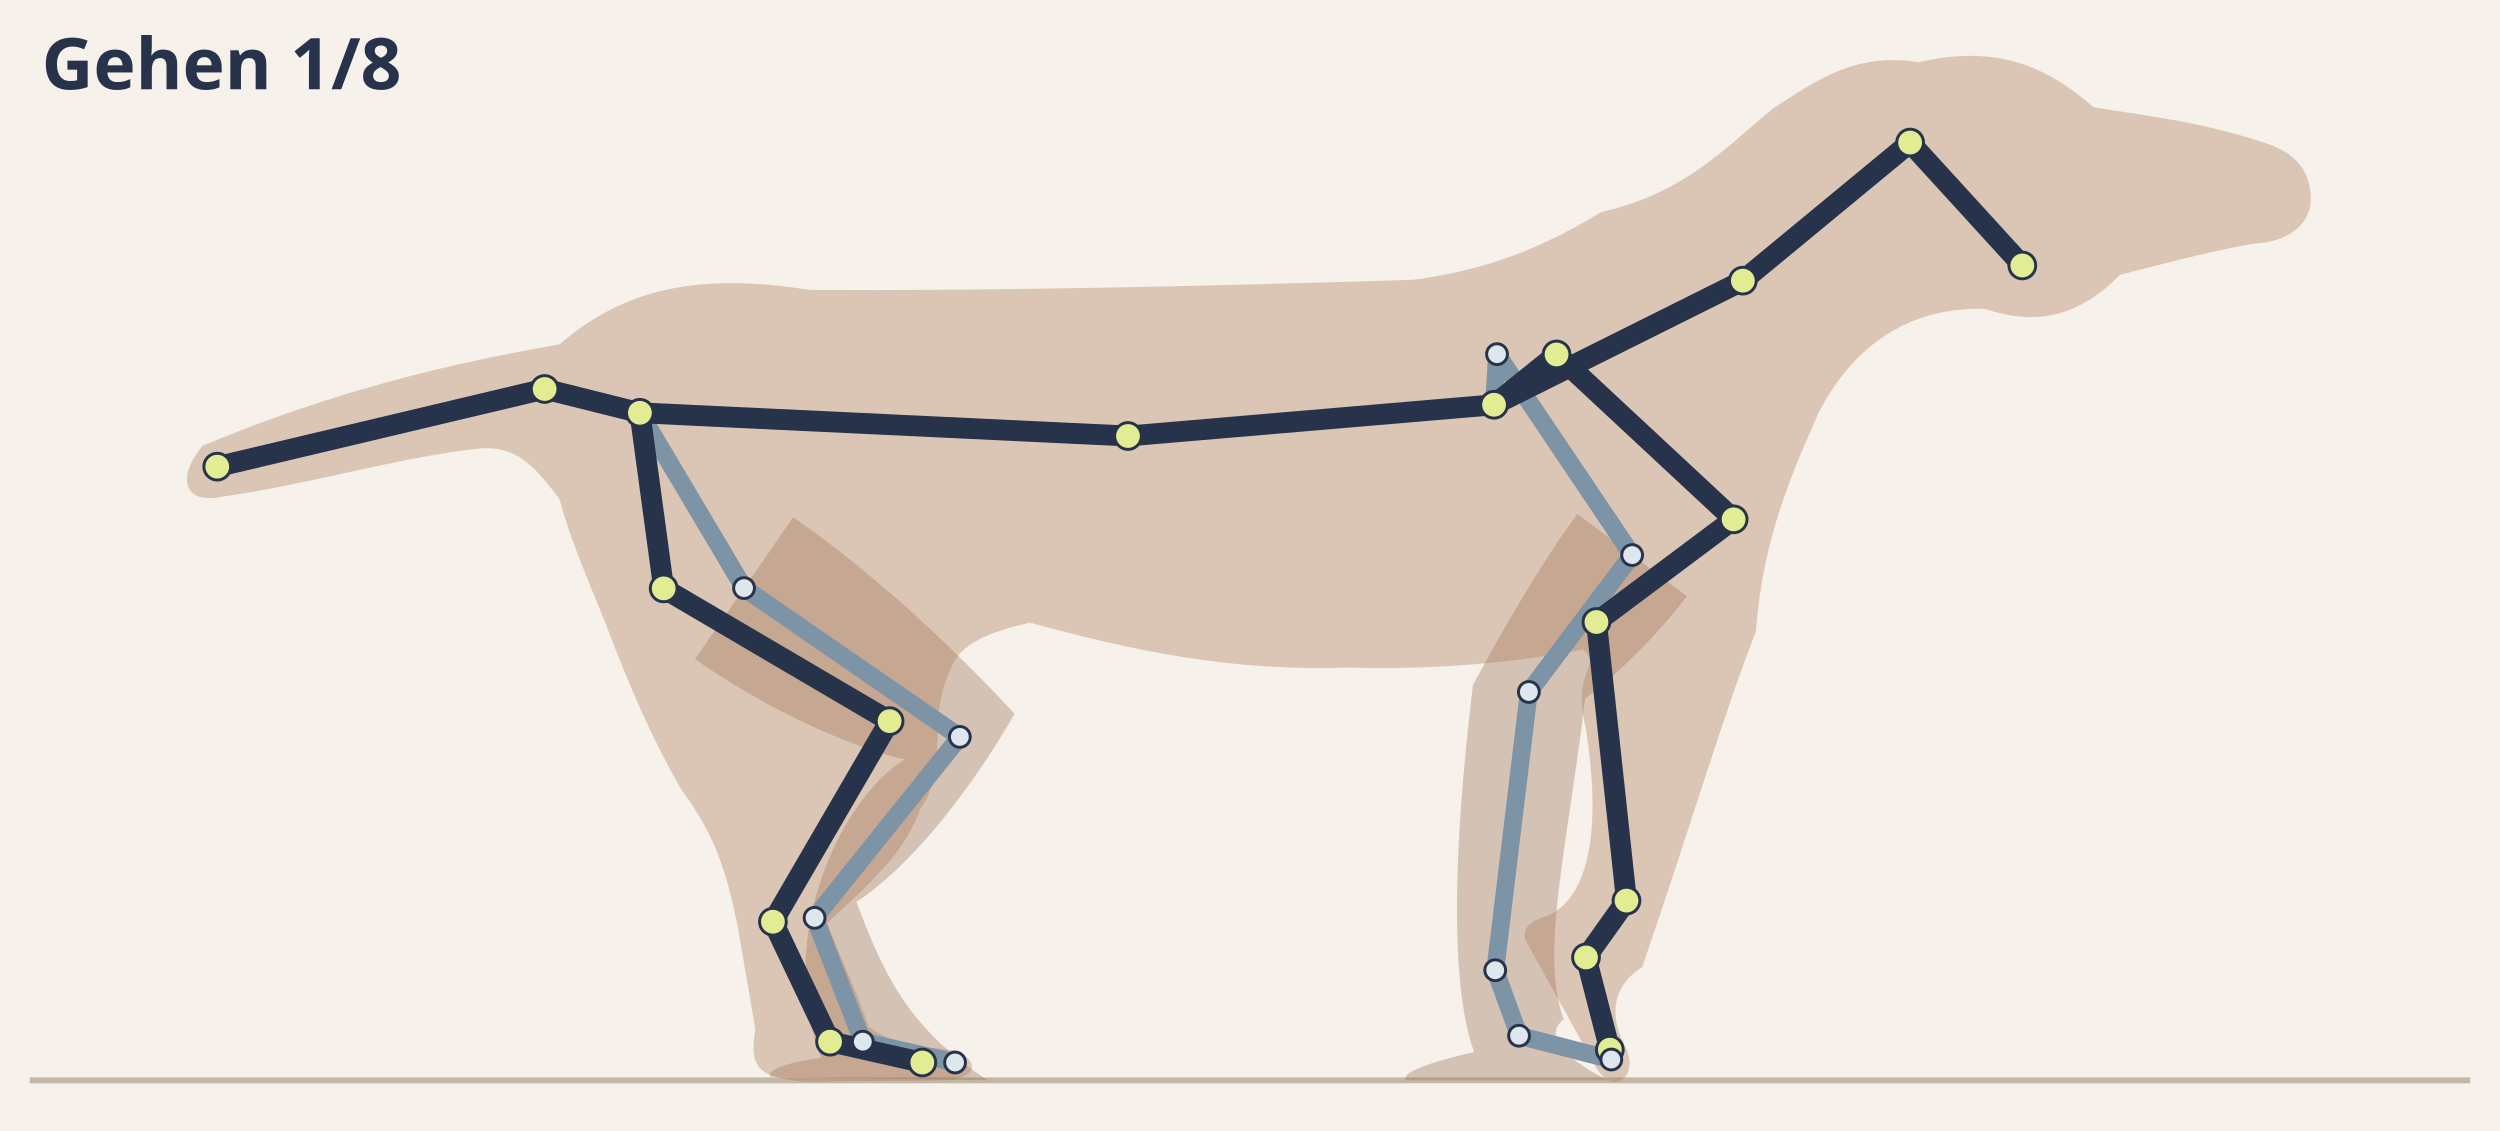
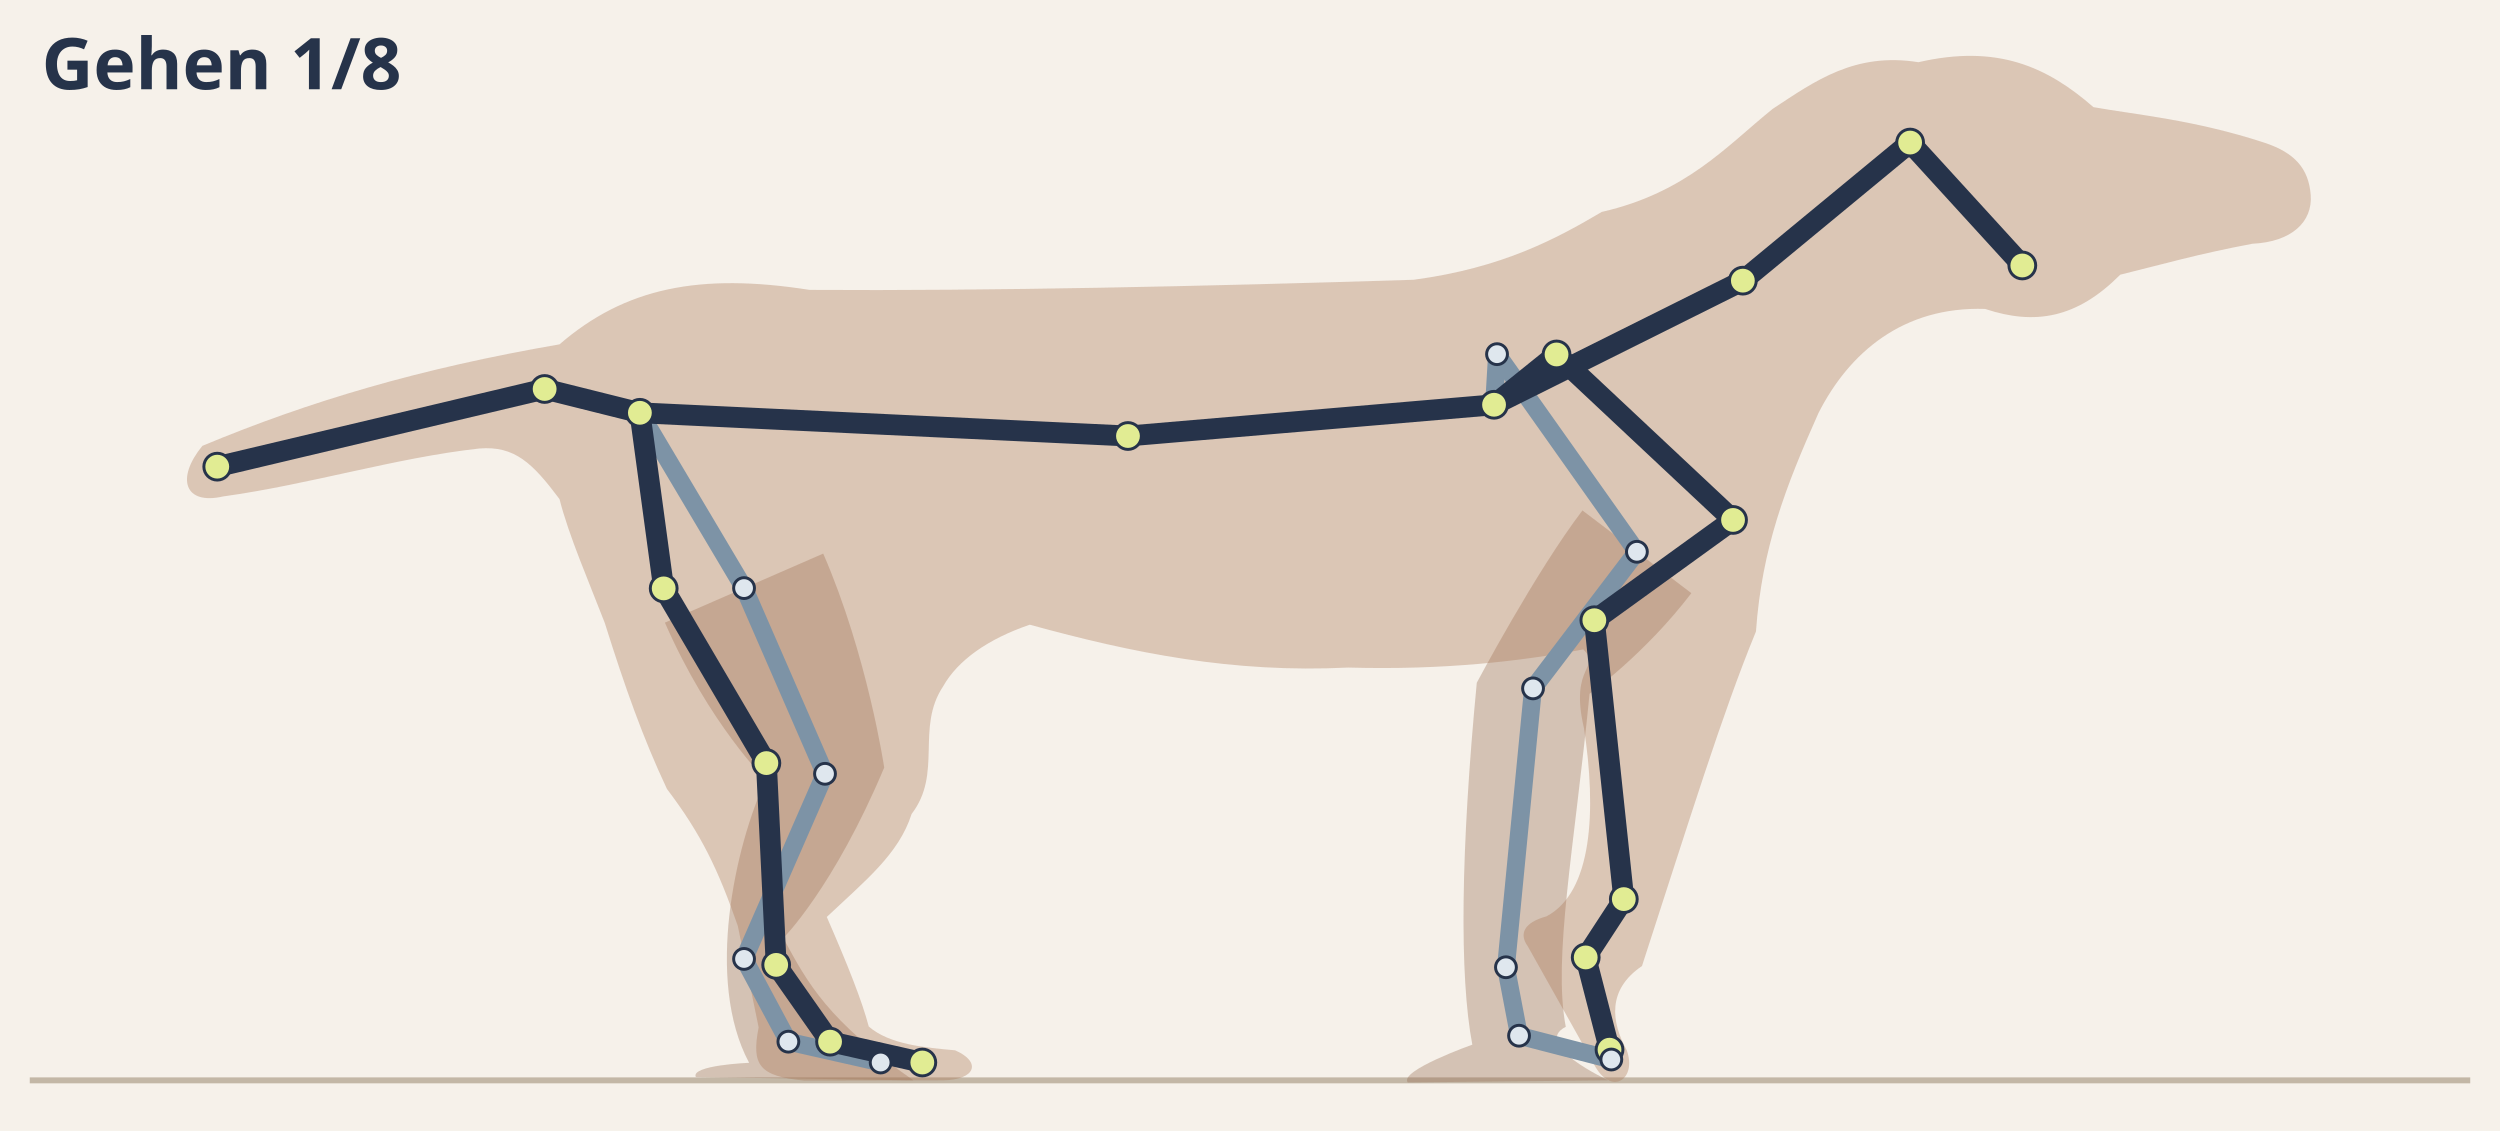
<svg xmlns="http://www.w3.org/2000/svg" viewBox="60 120 840 380">
  <rect x="60" y="120" width="840" height="380" fill="#f6f1ea" />
  <line x1="70" x2="890" y1="483" y2="483" stroke="#c3b7a6" stroke-width="2" />
-   <path d="M326.5 293.8C366.3 321.2 400.9 359.9 400.9 359.9C372.1 409.3 347.7 423 347.7 423C356.6 445.9 363.9 464.6 391.9 483L318.8 481.8C317 477.8 335.9 475.4 335.9 475.4C319.7 433.9 344 386.8 364 375.2C364 375.2 333.4 369 293.5 341.5Z" fill="#956b50" opacity="0.35" />
-   <path d="M626.8 320.3C611.2 341 592.6 354.8 592.6 354.8C586.4 406.2 577.4 440.5 585.4 462.5C574.4 471 600.4 483 600.4 483L532.4 483C529.4 479 555.3 473.5 555.3 473.5C547.3 451.5 548.1 406.3 554.9 350.2C554.9 350.2 574.4 313.4 590 292.7Z" fill="#956b50" opacity="0.35" />
-   <path d="M128 269.8C164 254.8 201 243.8 248 235.7C270 216.7 295 211.6 332 217.4C392 217.8 465 216.2 535 214C565 210 583.1 200.1 598.2 191.2C626.7 184.7 640.1 169.1 655.6 156.6C670 147.1 683.3 137.5 704.6 140.9C731.1 134.8 747.8 142.4 763.4 156C777.3 158.5 797.3 160.2 821 168C830.9 171.3 835.7 176.5 836.4 185.5C837.1 194.6 829.9 201.3 816.8 201.9C798.7 205.3 786.6 208.8 772.4 212.3C757.9 226.9 743.8 229.4 727 223.8C699.4 222.9 681.3 238.5 671 258.8C659.9 283.6 652 304.2 650 332.2C639 360.1 628.8 395.4 611.8 444.9C600.1 452.5 601.4 463.3 606.7 472.9C610.1 482.4 601.9 488.1 596.3 478.7L573.5 437.6C570.8 433.5 572.4 429.6 580.2 427.7C596 420.1 597.3 393.1 592.9 365.2C587.9 343.9 598.5 344.8 592 338.2C571 342.2 545 345.2 513 344.3C474.1 345.7 441.1 338.8 406 329.2C392 332.5 382.6 336.2 379.4 344.8C371 362.6 379.3 377.6 369 392.2C364 406.6 352 417.1 338 430.1C343.8 445.3 349.2 456.4 351.8 464.8C358.9 471 370.9 472 380.9 472.9C389.9 476.8 387.9 482.8 376.9 483L330.6 483.4C314.7 482.3 311.6 478.5 313.8 465.8L307.9 431.4C303.9 411.8 299.9 400 288.7 385C278.9 367.6 271.6 351 263.6 329.8C258 315.9 251 299.7 248 287.7C239 275.7 233 269.7 221 270.7C193 273.8 164 282.8 135 286.8C122 289.8 119 280.8 128 269.8Z" fill="#a87554" opacity="0.35" />
+   <path d="M336.6 306C351.5 340.3 357.1 377.9 357.1 377.9C340.1 418.3 323.2 435.2 323.2 435.2C331.4 450.4 338.1 462.9 366.9 483L293.8 481.9C291.9 477.9 311.7 477.1 311.7 477.1C296.8 449.3 307.1 403.9 317.3 382C317.3 382 298.4 363.5 283.4 329.2Z" fill="#956b50" opacity="0.35" />
+   <path d="M628.3 319.3C612.6 339.9 594.1 353.1 594.1 353.1C589 404.7 581.7 442 586.1 465C574.4 471 600.4 483 600.4 483L533 483.7C529.9 479.8 554.7 471 554.7 471C550.3 448 550.8 405.7 556.2 349.4C556.2 349.4 576 312.1 591.7 291.5Z" fill="#956b50" opacity="0.35" />
+   <path d="M128 269.8C164 254.8 201 243.8 248 235.7C270 216.7 295 211.6 332 217.4C392 217.8 465 216.2 535 214C565 210 583.1 200.1 598.2 191.2C626.7 184.7 640.1 169.1 655.6 156.6C670 147.1 683.3 137.5 704.6 140.9C731.1 134.8 747.8 142.4 763.4 156C777.3 158.5 797.3 160.2 821 168C830.9 171.3 835.7 176.5 836.4 185.5C837.1 194.6 829.9 201.3 816.8 201.9C798.7 205.3 786.6 208.8 772.4 212.3C757.9 226.9 743.8 229.4 727 223.8C699.4 222.9 681.3 238.5 671 258.8C659.9 283.6 652 304.2 650 332.2C638.6 359.9 627.9 394.8 611.7 444.6C600 452.5 601.3 463.3 606.6 472.9C610 482.4 601.9 488.1 596.2 478.7L573.3 437.9C570.4 433.9 571.9 430 579.6 427.9C595 419.8 596.5 392.5 592.2 364.6C587.2 343.3 598.3 344.6 592 338.2C571 342.2 545 345.2 513 344.3C474.1 346.2 441 339.5 406 329.9C391.9 334.7 381.8 341.9 376.9 350.6C367.6 364.6 376.8 379.8 366.3 393.5C362 407 350.7 415.9 337.8 428.1C345 444.6 349.7 456.5 351.9 464.9C358.9 471 370.9 472 380.9 472.9C389.9 476.8 387.9 482.8 376.9 483L330.3 483.1C315.1 481.6 312.4 478 314.9 465.2L307.9 431.1C301.3 412.2 295.7 400.4 284.1 385.1C276 367.9 270 350.9 263.2 329.3C258 315.8 251 299.7 248 287.7C239 275.7 233 269.7 221 270.7C193 273.8 164 282.8 135 286.8C122 289.8 119 280.8 128 269.8Z" fill="#a87554" opacity="0.35" />
  <line x1="275" y1="258.7" x2="310" y2="317.6" stroke="#7d93a6" stroke-width="6" stroke-linecap="round" />
-   <line x1="310" y1="317.6" x2="382.5" y2="367.6" stroke="#7d93a6" stroke-width="6" stroke-linecap="round" />
-   <line x1="382.5" y1="367.6" x2="333.7" y2="428.4" stroke="#7d93a6" stroke-width="6" stroke-linecap="round" />
-   <line x1="333.7" y1="428.4" x2="349.9" y2="470" stroke="#7d93a6" stroke-width="6" stroke-linecap="round" />
-   <line x1="349.9" y1="470" x2="380.9" y2="477" stroke="#7d93a6" stroke-width="6" stroke-linecap="round" />
+   <line x1="310" y1="317.6" x2="337.2" y2="380" stroke="#7d93a6" stroke-width="6" stroke-linecap="round" />
+   <line x1="337.2" y1="380" x2="310" y2="442.2" stroke="#7d93a6" stroke-width="6" stroke-linecap="round" />
+   <line x1="310" y1="442.2" x2="324.9" y2="470" stroke="#7d93a6" stroke-width="6" stroke-linecap="round" />
+   <line x1="324.9" y1="470" x2="355.9" y2="477" stroke="#7d93a6" stroke-width="6" stroke-linecap="round" />
  <line x1="562" y1="256" x2="563" y2="239" stroke="#7d93a6" stroke-width="6" stroke-linecap="round" />
-   <line x1="563" y1="239" x2="608.4" y2="306.5" stroke="#7d93a6" stroke-width="6" stroke-linecap="round" />
-   <line x1="608.4" y1="306.5" x2="573.7" y2="352.5" stroke="#7d93a6" stroke-width="6" stroke-linecap="round" />
-   <line x1="573.7" y1="352.5" x2="562.4" y2="446" stroke="#7d93a6" stroke-width="6" stroke-linecap="round" />
-   <line x1="562.4" y1="446" x2="570.4" y2="468" stroke="#7d93a6" stroke-width="6" stroke-linecap="round" />
+   <line x1="563" y1="239" x2="610" y2="305.4" stroke="#7d93a6" stroke-width="6" stroke-linecap="round" />
+   <line x1="610" y1="305.4" x2="575.1" y2="351.3" stroke="#7d93a6" stroke-width="6" stroke-linecap="round" />
+   <line x1="575.1" y1="351.3" x2="566" y2="445" stroke="#7d93a6" stroke-width="6" stroke-linecap="round" />
+   <line x1="566" y1="445" x2="570.4" y2="468" stroke="#7d93a6" stroke-width="6" stroke-linecap="round" />
  <line x1="570.4" y1="468" x2="601.4" y2="476" stroke="#7d93a6" stroke-width="6" stroke-linecap="round" />
  <line x1="133" y1="276.8" x2="243" y2="250.7" stroke="#26334a" stroke-width="7" stroke-linecap="round" />
  <line x1="243" y1="250.7" x2="275" y2="258.7" stroke="#26334a" stroke-width="7" stroke-linecap="round" />
  <line x1="275" y1="258.7" x2="439" y2="266.5" stroke="#26334a" stroke-width="7" stroke-linecap="round" />
  <line x1="439" y1="266.5" x2="562" y2="256" stroke="#26334a" stroke-width="7" stroke-linecap="round" />
  <line x1="562" y1="256" x2="645.6" y2="214.3" stroke="#26334a" stroke-width="7" stroke-linecap="round" />
  <line x1="645.6" y1="214.3" x2="701.8" y2="167.9" stroke="#26334a" stroke-width="7" stroke-linecap="round" />
  <line x1="701.8" y1="167.9" x2="739.5" y2="209.2" stroke="#26334a" stroke-width="7" stroke-linecap="round" />
  <line x1="275" y1="258.7" x2="283" y2="317.7" stroke="#26334a" stroke-width="7" stroke-linecap="round" />
-   <line x1="283" y1="317.7" x2="358.9" y2="362.3" stroke="#26334a" stroke-width="7" stroke-linecap="round" />
-   <line x1="358.9" y1="362.3" x2="319.7" y2="429.7" stroke="#26334a" stroke-width="7" stroke-linecap="round" />
-   <line x1="319.7" y1="429.7" x2="338.9" y2="470" stroke="#26334a" stroke-width="7" stroke-linecap="round" />
+   <line x1="283" y1="317.7" x2="317.5" y2="376.4" stroke="#26334a" stroke-width="7" stroke-linecap="round" />
+   <line x1="317.5" y1="376.4" x2="320.8" y2="444.2" stroke="#26334a" stroke-width="7" stroke-linecap="round" />
+   <line x1="320.8" y1="444.2" x2="338.9" y2="470" stroke="#26334a" stroke-width="7" stroke-linecap="round" />
  <line x1="338.9" y1="470" x2="369.9" y2="477" stroke="#26334a" stroke-width="7" stroke-linecap="round" />
  <line x1="562" y1="256" x2="583" y2="239.1" stroke="#26334a" stroke-width="7" stroke-linecap="round" />
-   <line x1="583" y1="239.1" x2="642.5" y2="294.5" stroke="#26334a" stroke-width="7" stroke-linecap="round" />
-   <line x1="642.5" y1="294.5" x2="596.4" y2="329" stroke="#26334a" stroke-width="7" stroke-linecap="round" />
-   <line x1="596.4" y1="329" x2="606.5" y2="422.6" stroke="#26334a" stroke-width="7" stroke-linecap="round" />
-   <line x1="606.5" y1="422.6" x2="592.9" y2="441.7" stroke="#26334a" stroke-width="7" stroke-linecap="round" />
-   <line x1="592.9" y1="441.7" x2="600.9" y2="472.7" stroke="#26334a" stroke-width="7" stroke-linecap="round" />
+   <line x1="583" y1="239.1" x2="642.3" y2="294.7" stroke="#26334a" stroke-width="7" stroke-linecap="round" />
+   <line x1="642.3" y1="294.7" x2="595.7" y2="328.4" stroke="#26334a" stroke-width="7" stroke-linecap="round" />
+   <line x1="595.7" y1="328.4" x2="605.6" y2="422.1" stroke="#26334a" stroke-width="7" stroke-linecap="round" />
+   <line x1="605.6" y1="422.1" x2="592.8" y2="441.7" stroke="#26334a" stroke-width="7" stroke-linecap="round" />
+   <line x1="592.8" y1="441.7" x2="600.8" y2="472.7" stroke="#26334a" stroke-width="7" stroke-linecap="round" />
  <circle cx="133" cy="276.8" r="4.5" fill="#e1ec93" stroke="#26334a" stroke-width="1" />
  <circle cx="243" cy="250.7" r="4.5" fill="#e1ec93" stroke="#26334a" stroke-width="1" />
  <circle cx="275" cy="258.7" r="4.5" fill="#e1ec93" stroke="#26334a" stroke-width="1" />
  <circle cx="439" cy="266.5" r="4.5" fill="#e1ec93" stroke="#26334a" stroke-width="1" />
  <circle cx="562" cy="256" r="4.5" fill="#e1ec93" stroke="#26334a" stroke-width="1" />
  <circle cx="645.6" cy="214.3" r="4.5" fill="#e1ec93" stroke="#26334a" stroke-width="1" />
  <circle cx="701.8" cy="167.9" r="4.5" fill="#e1ec93" stroke="#26334a" stroke-width="1" />
  <circle cx="739.5" cy="209.2" r="4.5" fill="#e1ec93" stroke="#26334a" stroke-width="1" />
  <circle cx="583" cy="239.1" r="4.5" fill="#e1ec93" stroke="#26334a" stroke-width="1" />
-   <circle cx="642.5" cy="294.5" r="4.5" fill="#e1ec93" stroke="#26334a" stroke-width="1" />
-   <circle cx="596.4" cy="329" r="4.5" fill="#e1ec93" stroke="#26334a" stroke-width="1" />
-   <circle cx="606.5" cy="422.6" r="4.5" fill="#e1ec93" stroke="#26334a" stroke-width="1" />
-   <circle cx="592.9" cy="441.7" r="4.5" fill="#e1ec93" stroke="#26334a" stroke-width="1" />
-   <circle cx="600.9" cy="472.7" r="4.5" fill="#e1ec93" stroke="#26334a" stroke-width="1" />
+   <circle cx="642.3" cy="294.7" r="4.5" fill="#e1ec93" stroke="#26334a" stroke-width="1" />
+   <circle cx="595.7" cy="328.4" r="4.5" fill="#e1ec93" stroke="#26334a" stroke-width="1" />
+   <circle cx="605.6" cy="422.1" r="4.5" fill="#e1ec93" stroke="#26334a" stroke-width="1" />
+   <circle cx="592.8" cy="441.7" r="4.5" fill="#e1ec93" stroke="#26334a" stroke-width="1" />
+   <circle cx="600.8" cy="472.7" r="4.5" fill="#e1ec93" stroke="#26334a" stroke-width="1" />
  <circle cx="283" cy="317.7" r="4.5" fill="#e1ec93" stroke="#26334a" stroke-width="1" />
-   <circle cx="358.9" cy="362.3" r="4.5" fill="#e1ec93" stroke="#26334a" stroke-width="1" />
-   <circle cx="319.7" cy="429.7" r="4.5" fill="#e1ec93" stroke="#26334a" stroke-width="1" />
+   <circle cx="317.5" cy="376.4" r="4.5" fill="#e1ec93" stroke="#26334a" stroke-width="1" />
+   <circle cx="320.8" cy="444.2" r="4.5" fill="#e1ec93" stroke="#26334a" stroke-width="1" />
  <circle cx="338.9" cy="470" r="4.5" fill="#e1ec93" stroke="#26334a" stroke-width="1" />
  <circle cx="369.9" cy="477" r="4.5" fill="#e1ec93" stroke="#26334a" stroke-width="1" />
  <circle cx="563" cy="239" r="3.5" fill="#dfe7ee" stroke="#26334a" stroke-width="1" />
-   <circle cx="608.4" cy="306.5" r="3.5" fill="#dfe7ee" stroke="#26334a" stroke-width="1" />
-   <circle cx="573.7" cy="352.5" r="3.5" fill="#dfe7ee" stroke="#26334a" stroke-width="1" />
-   <circle cx="562.4" cy="446" r="3.5" fill="#dfe7ee" stroke="#26334a" stroke-width="1" />
+   <circle cx="610" cy="305.4" r="3.5" fill="#dfe7ee" stroke="#26334a" stroke-width="1" />
+   <circle cx="575.1" cy="351.3" r="3.5" fill="#dfe7ee" stroke="#26334a" stroke-width="1" />
+   <circle cx="566" cy="445" r="3.5" fill="#dfe7ee" stroke="#26334a" stroke-width="1" />
  <circle cx="570.4" cy="468" r="3.5" fill="#dfe7ee" stroke="#26334a" stroke-width="1" />
  <circle cx="601.4" cy="476" r="3.5" fill="#dfe7ee" stroke="#26334a" stroke-width="1" />
  <circle cx="310" cy="317.6" r="3.5" fill="#dfe7ee" stroke="#26334a" stroke-width="1" />
-   <circle cx="382.5" cy="367.6" r="3.5" fill="#dfe7ee" stroke="#26334a" stroke-width="1" />
-   <circle cx="333.7" cy="428.4" r="3.5" fill="#dfe7ee" stroke="#26334a" stroke-width="1" />
-   <circle cx="349.9" cy="470" r="3.5" fill="#dfe7ee" stroke="#26334a" stroke-width="1" />
-   <circle cx="380.9" cy="477" r="3.5" fill="#dfe7ee" stroke="#26334a" stroke-width="1" />
+   <circle cx="337.2" cy="380" r="3.5" fill="#dfe7ee" stroke="#26334a" stroke-width="1" />
+   <circle cx="310" cy="442.2" r="3.5" fill="#dfe7ee" stroke="#26334a" stroke-width="1" />
+   <circle cx="324.9" cy="470" r="3.5" fill="#dfe7ee" stroke="#26334a" stroke-width="1" />
+   <circle cx="355.9" cy="477" r="3.5" fill="#dfe7ee" stroke="#26334a" stroke-width="1" />
  <text x="74" y="150" font-family="sans-serif" font-size="24" font-weight="700" fill="#26334a">Gehen 1/8</text>
</svg>
